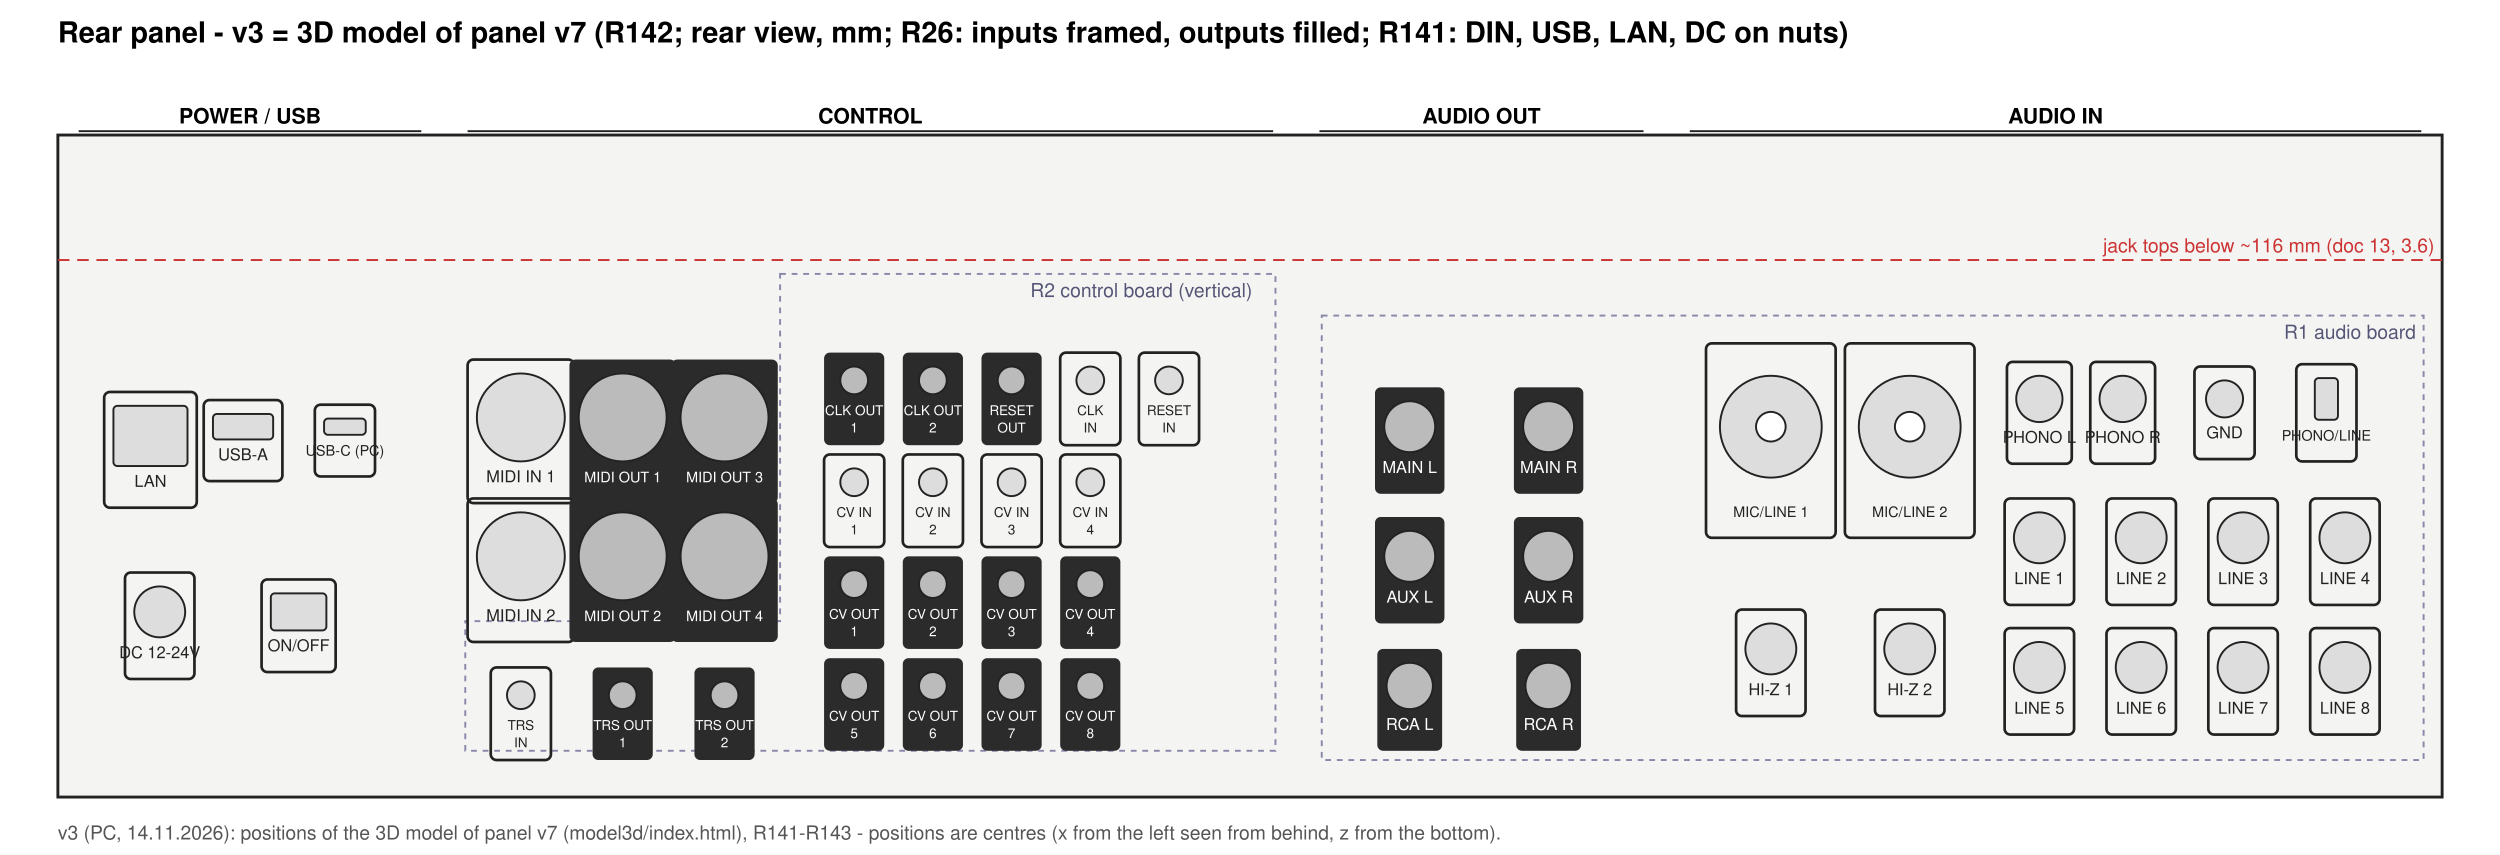
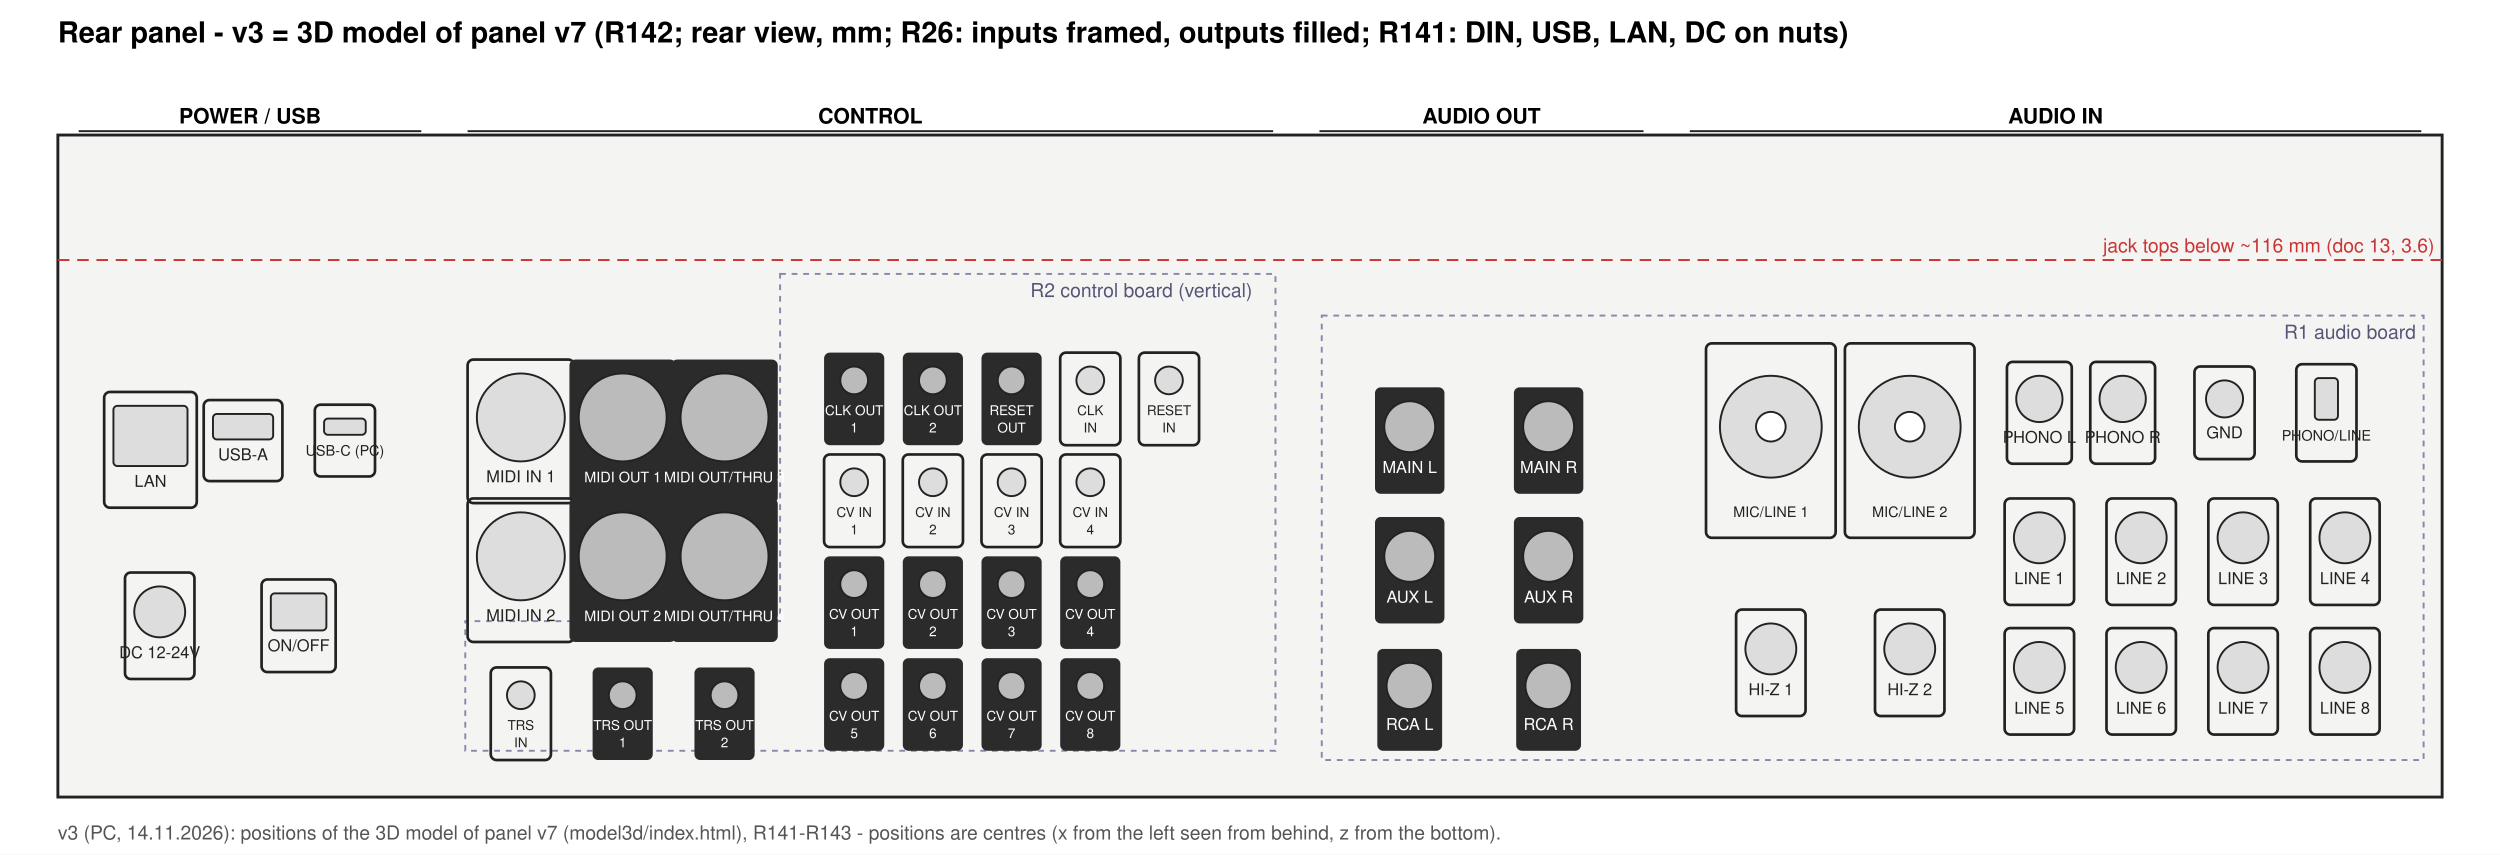
<svg xmlns="http://www.w3.org/2000/svg" width="1296" height="443" viewBox="0 0 1296 443" font-family="Helvetica, Arial, sans-serif">
  <rect width="100%" height="100%" fill="#ffffff" />
  <text x="30" y="22" font-size="15" font-weight="bold">Rear panel - v3 = 3D model of panel v7 (R142; rear view, mm; R26: inputs framed, outputs filled; R141: DIN, USB, LAN, DC on nuts)</text>
  <rect x="30.0" y="70.0" width="1236.0" height="343.2" fill="#f4f4f2" stroke="#222" stroke-width="1.5" />
  <line x1="30.0" y1="134.8" x2="1266.0" y2="134.8" stroke="#c33" stroke-dasharray="6 4" />
  <text x="1262.0" y="130.8" font-size="10" fill="#c33" text-anchor="end">jack tops below ~116 mm (doc 13, 3.6)</text>
  <polygon points="404.4,142.0 661.2,142.0 661.2,389.2 241.2,389.2 241.2,322.0 404.4,322.0" fill="none" stroke="#88a" stroke-dasharray="3 3" />
  <text x="649.2" y="154.0" font-size="10" fill="#557" text-anchor="end">R2 control board (vertical)</text>
  <rect x="685.2" y="163.6" width="571.2" height="230.4" fill="none" stroke="#88a" stroke-dasharray="3 3" />
  <text x="1252.4" y="175.6" font-size="10" fill="#557" text-anchor="end">R1 audio board</text>
  <text x="129.6" y="64.0" font-size="11" font-weight="bold" text-anchor="middle">POWER / USB</text>
  <line x1="40.8" y1="68.0" x2="218.4" y2="68.0" stroke="#222" />
  <text x="451.2" y="64.0" font-size="11" font-weight="bold" text-anchor="middle">CONTROL</text>
  <line x1="242.4" y1="68.0" x2="660.0" y2="68.0" stroke="#222" />
  <text x="768.0" y="64.0" font-size="11" font-weight="bold" text-anchor="middle">AUDIO OUT</text>
  <line x1="684.0" y1="68.0" x2="852.0" y2="68.0" stroke="#222" />
  <text x="1065.6" y="64.0" font-size="11" font-weight="bold" text-anchor="middle">AUDIO IN</text>
  <line x1="876.0" y1="68.0" x2="1255.2" y2="68.0" stroke="#222" />
  <rect x="54.0" y="203.2" width="48.0" height="60.0" rx="3" fill="none" stroke="#222" stroke-width="1.4" />
  <rect x="58.8" y="210.4" width="38.4" height="31.2" rx="2" fill="#dddddd" stroke="#222" />
  <text x="78.0" y="252.4" font-size="8.5" text-anchor="middle" fill="#222">LAN</text>
  <rect x="105.6" y="207.4" width="40.8" height="42.0" rx="3" fill="none" stroke="#222" stroke-width="1.4" />
  <rect x="110.4" y="214.6" width="31.2" height="13.2" rx="2" fill="#dddddd" stroke="#222" />
  <text x="126.0" y="238.6" font-size="8.5" text-anchor="middle" fill="#222">USB-A</text>
  <rect x="163.2" y="209.8" width="31.2" height="37.2" rx="3" fill="none" stroke="#222" stroke-width="1.4" />
  <rect x="168.0" y="217.0" width="21.6" height="8.4" rx="2" fill="#dddddd" stroke="#222" />
  <text x="178.8" y="236.2" font-size="7.5" text-anchor="middle" fill="#222">USB-C (PC)</text>
  <rect x="64.8" y="296.8" width="36.0" height="55.2" rx="3" fill="none" stroke="#222" stroke-width="1.4" />
  <circle cx="82.8" cy="317.2" r="13.2" fill="#dddddd" stroke="#222" />
  <text x="82.8" y="341.2" font-size="8.5" text-anchor="middle" fill="#222">DC 12-24V</text>
  <rect x="135.6" y="300.4" width="38.4" height="48.0" rx="3" fill="none" stroke="#222" stroke-width="1.4" />
  <rect x="140.4" y="307.6" width="28.8" height="19.2" rx="2" fill="#dddddd" stroke="#222" />
  <text x="154.8" y="337.6" font-size="8.5" text-anchor="middle" fill="#222">ON/OFF</text>
  <rect x="242.4" y="186.4" width="55.2" height="74.4" rx="3" fill="none" stroke="#222" stroke-width="1.4" />
  <circle cx="270.0" cy="216.4" r="22.8" fill="#dddddd" stroke="#222" />
  <text x="270.0" y="250.0" font-size="8.5" text-anchor="middle" fill="#222">MIDI IN 1</text>
  <rect x="295.2" y="186.4" width="55.2" height="74.4" rx="3" fill="#2b2b2b" stroke="#222" stroke-width="0" />
  <circle cx="322.8" cy="216.4" r="22.8" fill="#bbbbbb" stroke="#222" />
  <text x="322.8" y="250.0" font-size="7.5" text-anchor="middle" fill="#ffffff">MIDI OUT 1</text>
  <rect x="348.0" y="186.4" width="55.2" height="74.4" rx="3" fill="#2b2b2b" stroke="#222" stroke-width="0" />
  <circle cx="375.6" cy="216.4" r="22.8" fill="#bbbbbb" stroke="#222" />
-   <text x="375.6" y="250.0" font-size="7.5" text-anchor="middle" fill="#ffffff">MIDI OUT 3</text>
+   <text x="375.6" y="250.0" font-size="7.5" text-anchor="middle" fill="#ffffff">MIDI OUT/THRU 3</text>
  <rect x="242.4" y="258.4" width="55.2" height="74.4" rx="3" fill="none" stroke="#222" stroke-width="1.4" />
  <circle cx="270.0" cy="288.4" r="22.8" fill="#dddddd" stroke="#222" />
  <text x="270.0" y="322.0" font-size="8.5" text-anchor="middle" fill="#222">MIDI IN 2</text>
  <rect x="295.2" y="258.4" width="55.2" height="74.4" rx="3" fill="#2b2b2b" stroke="#222" stroke-width="0" />
  <circle cx="322.8" cy="288.4" r="22.8" fill="#bbbbbb" stroke="#222" />
  <text x="322.8" y="322.0" font-size="7.5" text-anchor="middle" fill="#ffffff">MIDI OUT 2</text>
  <rect x="348.0" y="258.4" width="55.2" height="74.4" rx="3" fill="#2b2b2b" stroke="#222" stroke-width="0" />
  <circle cx="375.6" cy="288.4" r="22.8" fill="#bbbbbb" stroke="#222" />
-   <text x="375.6" y="322.0" font-size="7.5" text-anchor="middle" fill="#ffffff">MIDI OUT 4</text>
+   <text x="375.6" y="322.0" font-size="7.5" text-anchor="middle" fill="#ffffff">MIDI OUT/THRU 4</text>
  <rect x="254.4" y="346.0" width="31.2" height="48.0" rx="3" fill="none" stroke="#222" stroke-width="1.4" />
  <circle cx="270.0" cy="360.4" r="7.2" fill="#dddddd" stroke="#222" />
  <text x="270.0" y="378.4" font-size="7.0" text-anchor="middle" fill="#222">TRS</text>
  <text x="270.0" y="387.4" font-size="7.0" text-anchor="middle" fill="#222">IN</text>
  <rect x="307.2" y="346.0" width="31.2" height="48.0" rx="3" fill="#2b2b2b" stroke="#222" stroke-width="0" />
  <circle cx="322.8" cy="360.4" r="7.2" fill="#bbbbbb" stroke="#222" />
  <text x="322.8" y="378.4" font-size="7.0" text-anchor="middle" fill="#ffffff">TRS OUT</text>
  <text x="322.8" y="387.4" font-size="7.0" text-anchor="middle" fill="#ffffff">1</text>
  <rect x="360.0" y="346.0" width="31.2" height="48.0" rx="3" fill="#2b2b2b" stroke="#222" stroke-width="0" />
  <circle cx="375.6" cy="360.4" r="7.2" fill="#bbbbbb" stroke="#222" />
  <text x="375.6" y="378.4" font-size="7.0" text-anchor="middle" fill="#ffffff">TRS OUT</text>
  <text x="375.6" y="387.4" font-size="7.0" text-anchor="middle" fill="#ffffff">2</text>
  <rect x="427.2" y="182.8" width="31.2" height="48.0" rx="3" fill="#2b2b2b" stroke="#222" stroke-width="0" />
  <circle cx="442.8" cy="197.2" r="7.2" fill="#bbbbbb" stroke="#222" />
  <text x="442.8" y="215.2" font-size="7.0" text-anchor="middle" fill="#ffffff">CLK OUT</text>
  <text x="442.8" y="224.2" font-size="7.0" text-anchor="middle" fill="#ffffff">1</text>
  <rect x="468.0" y="182.8" width="31.2" height="48.0" rx="3" fill="#2b2b2b" stroke="#222" stroke-width="0" />
  <circle cx="483.6" cy="197.2" r="7.2" fill="#bbbbbb" stroke="#222" />
  <text x="483.6" y="215.2" font-size="7.0" text-anchor="middle" fill="#ffffff">CLK OUT</text>
  <text x="483.6" y="224.2" font-size="7.0" text-anchor="middle" fill="#ffffff">2</text>
  <rect x="508.8" y="182.8" width="31.2" height="48.0" rx="3" fill="#2b2b2b" stroke="#222" stroke-width="0" />
  <circle cx="524.4" cy="197.2" r="7.2" fill="#bbbbbb" stroke="#222" />
  <text x="524.4" y="215.2" font-size="7.0" text-anchor="middle" fill="#ffffff">RESET</text>
  <text x="524.4" y="224.2" font-size="7.0" text-anchor="middle" fill="#ffffff">OUT</text>
  <rect x="549.6" y="182.8" width="31.2" height="48.0" rx="3" fill="none" stroke="#222" stroke-width="1.4" />
  <circle cx="565.2" cy="197.2" r="7.2" fill="#dddddd" stroke="#222" />
  <text x="565.2" y="215.2" font-size="7.0" text-anchor="middle" fill="#222">CLK</text>
  <text x="565.2" y="224.2" font-size="7.0" text-anchor="middle" fill="#222">IN</text>
  <rect x="590.4" y="182.8" width="31.2" height="48.0" rx="3" fill="none" stroke="#222" stroke-width="1.4" />
  <circle cx="606.0" cy="197.2" r="7.2" fill="#dddddd" stroke="#222" />
  <text x="606.0" y="215.2" font-size="7.0" text-anchor="middle" fill="#222">RESET</text>
  <text x="606.0" y="224.2" font-size="7.0" text-anchor="middle" fill="#222">IN</text>
  <rect x="427.2" y="235.6" width="31.2" height="48.0" rx="3" fill="none" stroke="#222" stroke-width="1.4" />
  <circle cx="442.8" cy="250.0" r="7.2" fill="#dddddd" stroke="#222" />
  <text x="442.8" y="268.0" font-size="7.0" text-anchor="middle" fill="#222">CV IN</text>
  <text x="442.8" y="277.0" font-size="7.0" text-anchor="middle" fill="#222">1</text>
  <rect x="468.0" y="235.6" width="31.2" height="48.0" rx="3" fill="none" stroke="#222" stroke-width="1.4" />
  <circle cx="483.6" cy="250.0" r="7.2" fill="#dddddd" stroke="#222" />
  <text x="483.6" y="268.0" font-size="7.0" text-anchor="middle" fill="#222">CV IN</text>
  <text x="483.6" y="277.0" font-size="7.0" text-anchor="middle" fill="#222">2</text>
  <rect x="508.8" y="235.6" width="31.2" height="48.0" rx="3" fill="none" stroke="#222" stroke-width="1.4" />
  <circle cx="524.4" cy="250.0" r="7.2" fill="#dddddd" stroke="#222" />
  <text x="524.4" y="268.0" font-size="7.0" text-anchor="middle" fill="#222">CV IN</text>
  <text x="524.4" y="277.0" font-size="7.0" text-anchor="middle" fill="#222">3</text>
  <rect x="549.6" y="235.6" width="31.2" height="48.0" rx="3" fill="none" stroke="#222" stroke-width="1.4" />
  <circle cx="565.2" cy="250.0" r="7.2" fill="#dddddd" stroke="#222" />
  <text x="565.2" y="268.0" font-size="7.0" text-anchor="middle" fill="#222">CV IN</text>
  <text x="565.2" y="277.0" font-size="7.0" text-anchor="middle" fill="#222">4</text>
  <rect x="427.2" y="288.4" width="31.2" height="48.0" rx="3" fill="#2b2b2b" stroke="#222" stroke-width="0" />
  <circle cx="442.8" cy="302.8" r="7.2" fill="#bbbbbb" stroke="#222" />
  <text x="442.8" y="320.8" font-size="7.0" text-anchor="middle" fill="#ffffff">CV OUT</text>
  <text x="442.8" y="329.8" font-size="7.0" text-anchor="middle" fill="#ffffff">1</text>
  <rect x="468.0" y="288.4" width="31.2" height="48.0" rx="3" fill="#2b2b2b" stroke="#222" stroke-width="0" />
  <circle cx="483.6" cy="302.8" r="7.2" fill="#bbbbbb" stroke="#222" />
  <text x="483.6" y="320.8" font-size="7.0" text-anchor="middle" fill="#ffffff">CV OUT</text>
  <text x="483.6" y="329.8" font-size="7.0" text-anchor="middle" fill="#ffffff">2</text>
  <rect x="508.8" y="288.4" width="31.2" height="48.0" rx="3" fill="#2b2b2b" stroke="#222" stroke-width="0" />
  <circle cx="524.4" cy="302.8" r="7.2" fill="#bbbbbb" stroke="#222" />
  <text x="524.4" y="320.8" font-size="7.0" text-anchor="middle" fill="#ffffff">CV OUT</text>
  <text x="524.4" y="329.8" font-size="7.0" text-anchor="middle" fill="#ffffff">3</text>
  <rect x="549.6" y="288.4" width="31.2" height="48.0" rx="3" fill="#2b2b2b" stroke="#222" stroke-width="0" />
  <circle cx="565.2" cy="302.8" r="7.2" fill="#bbbbbb" stroke="#222" />
  <text x="565.2" y="320.8" font-size="7.0" text-anchor="middle" fill="#ffffff">CV OUT</text>
  <text x="565.2" y="329.8" font-size="7.0" text-anchor="middle" fill="#ffffff">4</text>
  <rect x="427.2" y="341.2" width="31.2" height="48.0" rx="3" fill="#2b2b2b" stroke="#222" stroke-width="0" />
  <circle cx="442.8" cy="355.6" r="7.2" fill="#bbbbbb" stroke="#222" />
  <text x="442.8" y="373.6" font-size="7.0" text-anchor="middle" fill="#ffffff">CV OUT</text>
  <text x="442.8" y="382.6" font-size="7.0" text-anchor="middle" fill="#ffffff">5</text>
  <rect x="468.0" y="341.2" width="31.2" height="48.0" rx="3" fill="#2b2b2b" stroke="#222" stroke-width="0" />
  <circle cx="483.6" cy="355.6" r="7.2" fill="#bbbbbb" stroke="#222" />
  <text x="483.6" y="373.6" font-size="7.0" text-anchor="middle" fill="#ffffff">CV OUT</text>
  <text x="483.6" y="382.6" font-size="7.0" text-anchor="middle" fill="#ffffff">6</text>
  <rect x="508.8" y="341.2" width="31.2" height="48.0" rx="3" fill="#2b2b2b" stroke="#222" stroke-width="0" />
  <circle cx="524.4" cy="355.6" r="7.2" fill="#bbbbbb" stroke="#222" />
  <text x="524.4" y="373.6" font-size="7.0" text-anchor="middle" fill="#ffffff">CV OUT</text>
  <text x="524.4" y="382.6" font-size="7.0" text-anchor="middle" fill="#ffffff">7</text>
  <rect x="549.6" y="341.2" width="31.2" height="48.0" rx="3" fill="#2b2b2b" stroke="#222" stroke-width="0" />
  <circle cx="565.2" cy="355.6" r="7.2" fill="#bbbbbb" stroke="#222" />
  <text x="565.2" y="373.6" font-size="7.0" text-anchor="middle" fill="#ffffff">CV OUT</text>
  <text x="565.2" y="382.6" font-size="7.0" text-anchor="middle" fill="#ffffff">8</text>
  <rect x="712.8" y="200.8" width="36.0" height="55.2" rx="3" fill="#2b2b2b" stroke="#222" stroke-width="0" />
  <circle cx="730.8" cy="221.2" r="13.2" fill="#bbbbbb" stroke="#222" />
  <text x="730.8" y="245.2" font-size="8.5" text-anchor="middle" fill="#ffffff">MAIN L</text>
  <rect x="784.8" y="200.8" width="36.0" height="55.2" rx="3" fill="#2b2b2b" stroke="#222" stroke-width="0" />
  <circle cx="802.8" cy="221.2" r="13.2" fill="#bbbbbb" stroke="#222" />
  <text x="802.8" y="245.2" font-size="8.5" text-anchor="middle" fill="#ffffff">MAIN R</text>
  <rect x="712.8" y="268.0" width="36.0" height="55.2" rx="3" fill="#2b2b2b" stroke="#222" stroke-width="0" />
  <circle cx="730.8" cy="288.4" r="13.2" fill="#bbbbbb" stroke="#222" />
  <text x="730.8" y="312.4" font-size="8.5" text-anchor="middle" fill="#ffffff">AUX L</text>
  <rect x="784.8" y="268.0" width="36.0" height="55.2" rx="3" fill="#2b2b2b" stroke="#222" stroke-width="0" />
  <circle cx="802.8" cy="288.4" r="13.2" fill="#bbbbbb" stroke="#222" />
  <text x="802.8" y="312.4" font-size="8.5" text-anchor="middle" fill="#ffffff">AUX R</text>
  <rect x="714.0" y="336.4" width="33.6" height="52.8" rx="3" fill="#2b2b2b" stroke="#222" stroke-width="0" />
  <circle cx="730.8" cy="355.6" r="12.0" fill="#bbbbbb" stroke="#222" />
  <text x="730.8" y="378.4" font-size="8.5" text-anchor="middle" fill="#ffffff">RCA L</text>
  <rect x="786.0" y="336.4" width="33.6" height="52.8" rx="3" fill="#2b2b2b" stroke="#222" stroke-width="0" />
  <circle cx="802.8" cy="355.6" r="12.0" fill="#bbbbbb" stroke="#222" />
  <text x="802.8" y="378.4" font-size="8.5" text-anchor="middle" fill="#ffffff">RCA R</text>
  <rect x="884.4" y="178.0" width="67.2" height="100.8" rx="3" fill="none" stroke="#222" stroke-width="1.4" />
  <circle cx="918.0" cy="221.2" r="26.4" fill="#dddddd" stroke="#222" />
  <circle cx="918.0" cy="221.2" r="7.68" fill="#fff" stroke="#222" />
  <text x="918.0" y="268.0" font-size="7.5" text-anchor="middle" fill="#222">MIC/LINE 1</text>
  <rect x="956.4" y="178.0" width="67.2" height="100.8" rx="3" fill="none" stroke="#222" stroke-width="1.4" />
  <circle cx="990.0" cy="221.2" r="26.4" fill="#dddddd" stroke="#222" />
  <circle cx="990.0" cy="221.2" r="7.68" fill="#fff" stroke="#222" />
  <text x="990.0" y="268.0" font-size="7.5" text-anchor="middle" fill="#222">MIC/LINE 2</text>
  <rect x="900.0" y="316.0" width="36.0" height="55.2" rx="3" fill="none" stroke="#222" stroke-width="1.4" />
  <circle cx="918.0" cy="336.4" r="13.2" fill="#dddddd" stroke="#222" />
  <text x="918.0" y="360.4" font-size="8.5" text-anchor="middle" fill="#222">HI-Z 1</text>
  <rect x="972.0" y="316.0" width="36.0" height="55.2" rx="3" fill="none" stroke="#222" stroke-width="1.4" />
  <circle cx="990.0" cy="336.4" r="13.2" fill="#dddddd" stroke="#222" />
  <text x="990.0" y="360.4" font-size="8.5" text-anchor="middle" fill="#222">HI-Z 2</text>
  <rect x="1040.4" y="187.6" width="33.6" height="52.8" rx="3" fill="none" stroke="#222" stroke-width="1.4" />
  <circle cx="1057.2" cy="206.8" r="12.0" fill="#dddddd" stroke="#222" />
  <text x="1057.2" y="229.6" font-size="8.5" text-anchor="middle" fill="#222">PHONO L</text>
  <rect x="1083.6" y="187.6" width="33.6" height="52.8" rx="3" fill="none" stroke="#222" stroke-width="1.4" />
  <circle cx="1100.4" cy="206.8" r="12.0" fill="#dddddd" stroke="#222" />
  <text x="1100.4" y="229.6" font-size="8.5" text-anchor="middle" fill="#222">PHONO R</text>
  <rect x="1137.6" y="190.0" width="31.2" height="48.0" rx="3" fill="none" stroke="#222" stroke-width="1.4" />
  <circle cx="1153.2" cy="206.8" r="9.6" fill="#dddddd" stroke="#222" />
  <text x="1153.2" y="227.2" font-size="8.5" text-anchor="middle" fill="#222">GND</text>
  <rect x="1190.4" y="188.8" width="31.2" height="50.4" rx="3" fill="none" stroke="#222" stroke-width="1.4" />
  <rect x="1200.0" y="196.0" width="12.0" height="21.6" rx="2" fill="#dddddd" stroke="#222" />
  <text x="1206.0" y="228.4" font-size="7.5" text-anchor="middle" fill="#222">PHONO/LINE</text>
  <rect x="1039.2" y="258.4" width="36.0" height="55.2" rx="3" fill="none" stroke="#222" stroke-width="1.4" />
  <circle cx="1057.2" cy="278.8" r="13.2" fill="#dddddd" stroke="#222" />
  <text x="1057.2" y="302.8" font-size="8.5" text-anchor="middle" fill="#222">LINE 1</text>
  <rect x="1092.0" y="258.4" width="36.0" height="55.2" rx="3" fill="none" stroke="#222" stroke-width="1.4" />
  <circle cx="1110.0" cy="278.8" r="13.2" fill="#dddddd" stroke="#222" />
  <text x="1110.0" y="302.8" font-size="8.5" text-anchor="middle" fill="#222">LINE 2</text>
  <rect x="1144.8" y="258.4" width="36.0" height="55.2" rx="3" fill="none" stroke="#222" stroke-width="1.4" />
  <circle cx="1162.8" cy="278.8" r="13.2" fill="#dddddd" stroke="#222" />
  <text x="1162.8" y="302.8" font-size="8.5" text-anchor="middle" fill="#222">LINE 3</text>
  <rect x="1197.6" y="258.4" width="36.0" height="55.2" rx="3" fill="none" stroke="#222" stroke-width="1.4" />
  <circle cx="1215.6" cy="278.8" r="13.2" fill="#dddddd" stroke="#222" />
  <text x="1215.6" y="302.8" font-size="8.5" text-anchor="middle" fill="#222">LINE 4</text>
  <rect x="1039.2" y="325.6" width="36.0" height="55.2" rx="3" fill="none" stroke="#222" stroke-width="1.4" />
  <circle cx="1057.2" cy="346.0" r="13.2" fill="#dddddd" stroke="#222" />
  <text x="1057.2" y="370.0" font-size="8.5" text-anchor="middle" fill="#222">LINE 5</text>
  <rect x="1092.0" y="325.6" width="36.0" height="55.2" rx="3" fill="none" stroke="#222" stroke-width="1.4" />
  <circle cx="1110.0" cy="346.0" r="13.2" fill="#dddddd" stroke="#222" />
  <text x="1110.0" y="370.0" font-size="8.5" text-anchor="middle" fill="#222">LINE 6</text>
  <rect x="1144.8" y="325.6" width="36.0" height="55.2" rx="3" fill="none" stroke="#222" stroke-width="1.4" />
  <circle cx="1162.8" cy="346.0" r="13.2" fill="#dddddd" stroke="#222" />
  <text x="1162.8" y="370.0" font-size="8.5" text-anchor="middle" fill="#222">LINE 7</text>
  <rect x="1197.6" y="325.6" width="36.0" height="55.2" rx="3" fill="none" stroke="#222" stroke-width="1.4" />
  <circle cx="1215.6" cy="346.0" r="13.2" fill="#dddddd" stroke="#222" />
  <text x="1215.6" y="370.0" font-size="8.5" text-anchor="middle" fill="#222">LINE 8</text>
  <text x="30" y="435.2" font-size="10" fill="#555">v3 (PC, 14.11.2026): positions of the 3D model of panel v7 (model3d/index.html), R141-R143 - positions are centres (x from the left seen from behind, z from the bottom). </text>
</svg>
